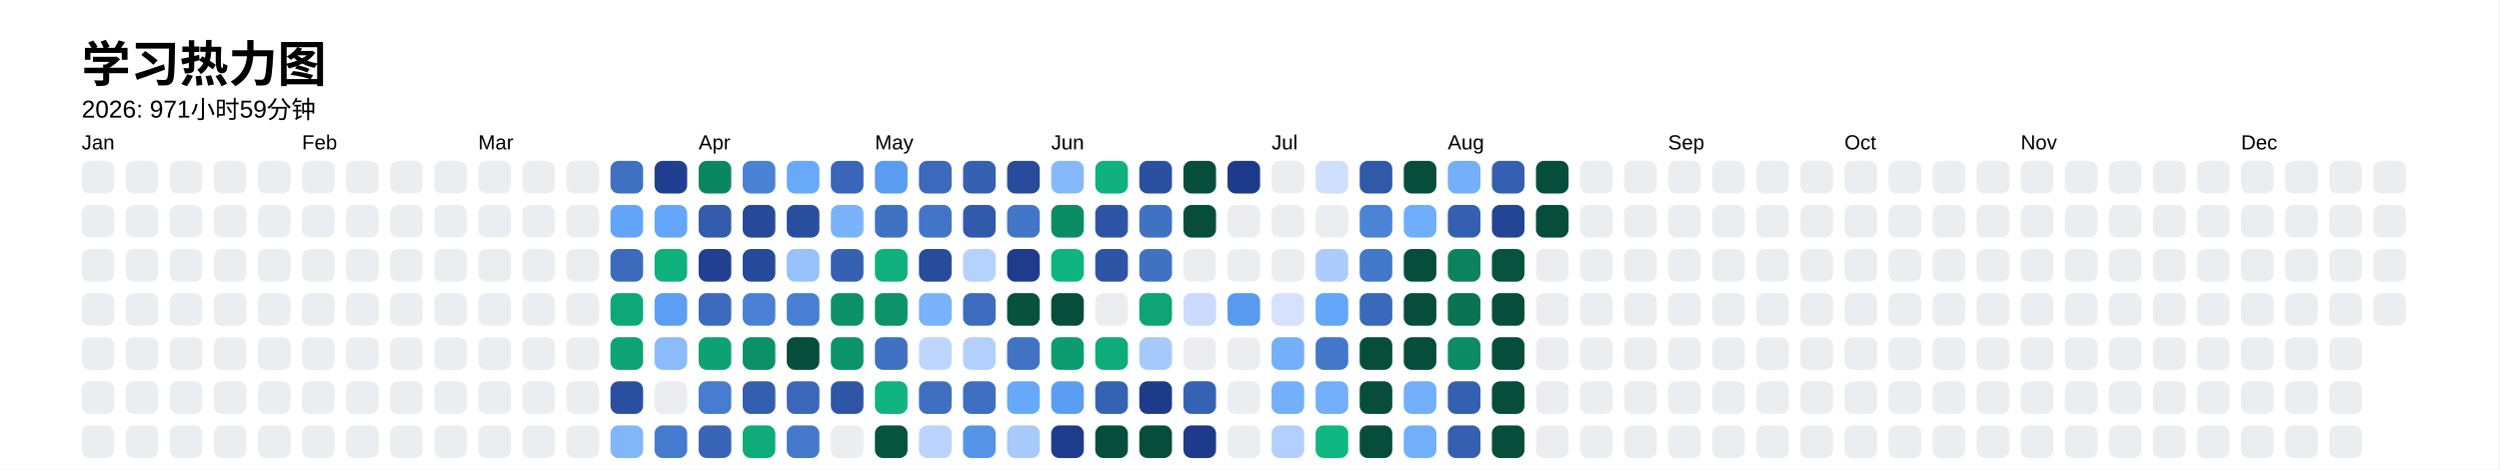
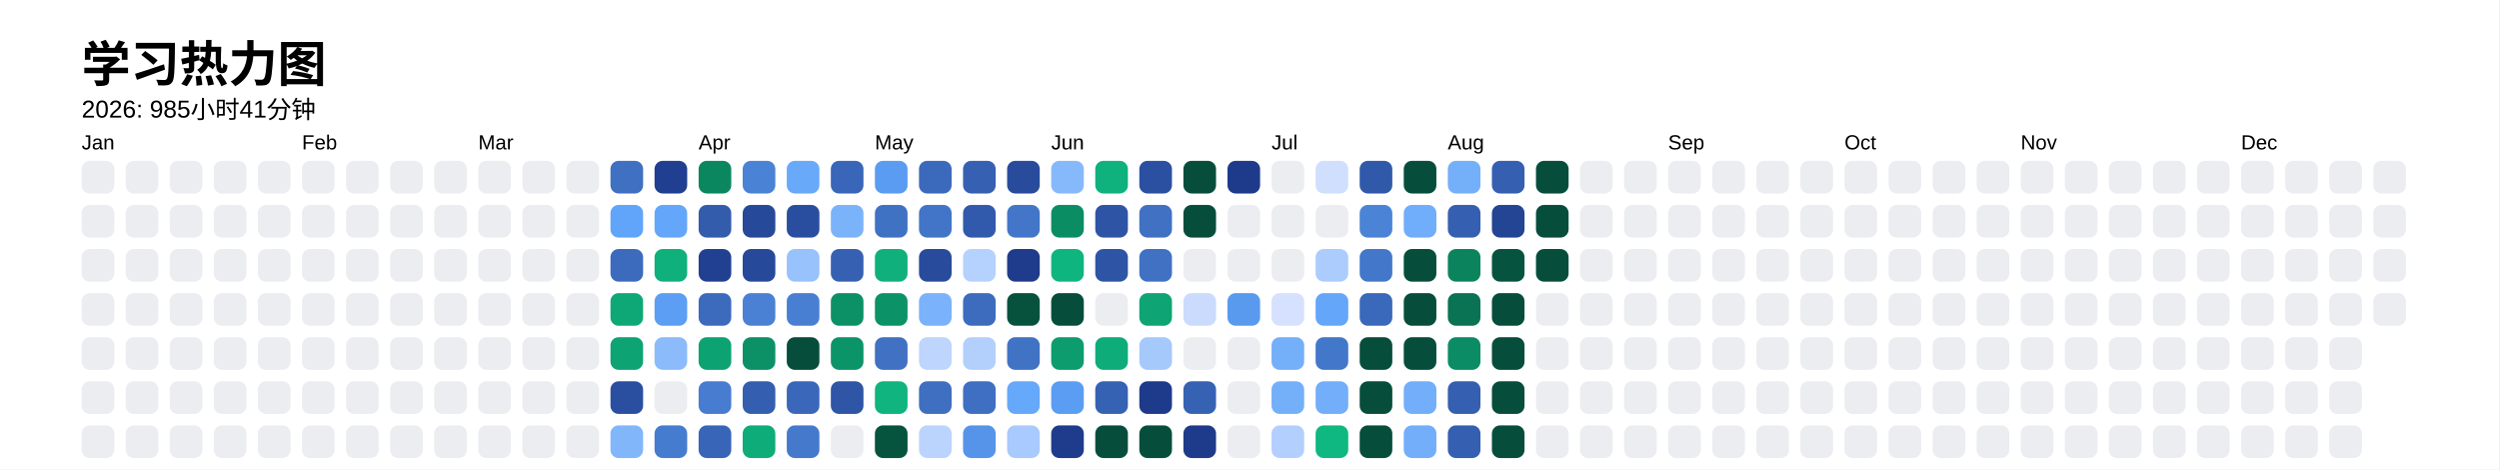
<svg xmlns="http://www.w3.org/2000/svg" style="background-color:white;" baseProfile="full" height="57.5mm" version="1.1" viewBox="0,0,306.2,57.5" width="306.2mm">
  <defs />
  <rect fill="#FFFFFF" height="57.5" width="306.2" x="0" y="0" />
  <text fill="#000000" style="font-size:6px; font-family:Arial; font-weight:bold;" x="10" y="10">学习热力图</text>
-   <text fill="#000000" style="font-size:3px; font-family:Arial;" x="10" y="14.4">2026: 971小时59分钟</text>
+   <text fill="#000000" style="font-size:3px; font-family:Arial;" x="10" y="14.4">2026: 985小时41分钟</text>
  <text fill="#000000" style="font-size:2.5px; font-family:Arial" x="10" y="18.3">Jan</text>
  <rect fill="#ebedf0" height="4" rx="1" ry="1" width="4" x="10" y="19.7" />
  <rect fill="#ebedf0" height="4" rx="1" ry="1" width="4" x="10" y="25.1" />
  <rect fill="#ebedf0" height="4" rx="1" ry="1" width="4" x="10" y="30.5" />
  <rect fill="#ebedf0" height="4" rx="1" ry="1" width="4" x="10" y="35.9" />
  <rect fill="#ebedf0" height="4" rx="1" ry="1" width="4" x="10" y="41.3" />
  <rect fill="#ebedf0" height="4" rx="1" ry="1" width="4" x="10" y="46.7" />
  <rect fill="#ebedf0" height="4" rx="1" ry="1" width="4" x="10" y="52.1" />
  <rect fill="#ebedf0" height="4" rx="1" ry="1" width="4" x="15.4" y="19.7" />
  <rect fill="#ebedf0" height="4" rx="1" ry="1" width="4" x="15.4" y="25.1" />
  <rect fill="#ebedf0" height="4" rx="1" ry="1" width="4" x="15.4" y="30.5" />
  <rect fill="#ebedf0" height="4" rx="1" ry="1" width="4" x="15.4" y="35.9" />
  <rect fill="#ebedf0" height="4" rx="1" ry="1" width="4" x="15.4" y="41.3" />
  <rect fill="#ebedf0" height="4" rx="1" ry="1" width="4" x="15.4" y="46.7" />
  <rect fill="#ebedf0" height="4" rx="1" ry="1" width="4" x="15.4" y="52.1" />
  <rect fill="#ebedf0" height="4" rx="1" ry="1" width="4" x="20.8" y="19.7" />
  <rect fill="#ebedf0" height="4" rx="1" ry="1" width="4" x="20.8" y="25.1" />
  <rect fill="#ebedf0" height="4" rx="1" ry="1" width="4" x="20.8" y="30.5" />
  <rect fill="#ebedf0" height="4" rx="1" ry="1" width="4" x="20.8" y="35.9" />
  <rect fill="#ebedf0" height="4" rx="1" ry="1" width="4" x="20.8" y="41.3" />
  <rect fill="#ebedf0" height="4" rx="1" ry="1" width="4" x="20.8" y="46.7" />
  <rect fill="#ebedf0" height="4" rx="1" ry="1" width="4" x="20.8" y="52.1" />
  <rect fill="#ebedf0" height="4" rx="1" ry="1" width="4" x="26.2" y="19.7" />
  <rect fill="#ebedf0" height="4" rx="1" ry="1" width="4" x="26.2" y="25.1" />
  <rect fill="#ebedf0" height="4" rx="1" ry="1" width="4" x="26.2" y="30.5" />
  <rect fill="#ebedf0" height="4" rx="1" ry="1" width="4" x="26.2" y="35.9" />
  <rect fill="#ebedf0" height="4" rx="1" ry="1" width="4" x="26.2" y="41.3" />
  <rect fill="#ebedf0" height="4" rx="1" ry="1" width="4" x="26.2" y="46.7" />
  <rect fill="#ebedf0" height="4" rx="1" ry="1" width="4" x="26.2" y="52.1" />
  <rect fill="#ebedf0" height="4" rx="1" ry="1" width="4" x="31.6" y="19.7" />
  <rect fill="#ebedf0" height="4" rx="1" ry="1" width="4" x="31.6" y="25.1" />
  <rect fill="#ebedf0" height="4" rx="1" ry="1" width="4" x="31.6" y="30.5" />
  <rect fill="#ebedf0" height="4" rx="1" ry="1" width="4" x="31.6" y="35.9" />
  <rect fill="#ebedf0" height="4" rx="1" ry="1" width="4" x="31.6" y="41.3" />
  <rect fill="#ebedf0" height="4" rx="1" ry="1" width="4" x="31.6" y="46.7" />
  <rect fill="#ebedf0" height="4" rx="1" ry="1" width="4" x="31.6" y="52.1" />
  <text fill="#000000" style="font-size:2.5px; font-family:Arial" x="37.0" y="18.3">Feb</text>
  <rect fill="#ebedf0" height="4" rx="1" ry="1" width="4" x="37.0" y="19.7" />
  <rect fill="#ebedf0" height="4" rx="1" ry="1" width="4" x="37.0" y="25.1" />
  <rect fill="#ebedf0" height="4" rx="1" ry="1" width="4" x="37.0" y="30.5" />
  <rect fill="#ebedf0" height="4" rx="1" ry="1" width="4" x="37.0" y="35.9" />
  <rect fill="#ebedf0" height="4" rx="1" ry="1" width="4" x="37.0" y="41.3" />
  <rect fill="#ebedf0" height="4" rx="1" ry="1" width="4" x="37.0" y="46.7" />
  <rect fill="#ebedf0" height="4" rx="1" ry="1" width="4" x="37.0" y="52.1" />
  <rect fill="#ebedf0" height="4" rx="1" ry="1" width="4" x="42.4" y="19.7" />
  <rect fill="#ebedf0" height="4" rx="1" ry="1" width="4" x="42.4" y="25.1" />
  <rect fill="#ebedf0" height="4" rx="1" ry="1" width="4" x="42.4" y="30.5" />
  <rect fill="#ebedf0" height="4" rx="1" ry="1" width="4" x="42.4" y="35.9" />
  <rect fill="#ebedf0" height="4" rx="1" ry="1" width="4" x="42.4" y="41.3" />
  <rect fill="#ebedf0" height="4" rx="1" ry="1" width="4" x="42.4" y="46.7" />
  <rect fill="#ebedf0" height="4" rx="1" ry="1" width="4" x="42.4" y="52.1" />
  <rect fill="#ebedf0" height="4" rx="1" ry="1" width="4" x="47.8" y="19.7" />
  <rect fill="#ebedf0" height="4" rx="1" ry="1" width="4" x="47.8" y="25.1" />
  <rect fill="#ebedf0" height="4" rx="1" ry="1" width="4" x="47.8" y="30.5" />
  <rect fill="#ebedf0" height="4" rx="1" ry="1" width="4" x="47.8" y="35.9" />
  <rect fill="#ebedf0" height="4" rx="1" ry="1" width="4" x="47.8" y="41.3" />
  <rect fill="#ebedf0" height="4" rx="1" ry="1" width="4" x="47.8" y="46.7" />
  <rect fill="#ebedf0" height="4" rx="1" ry="1" width="4" x="47.8" y="52.1" />
  <rect fill="#ebedf0" height="4" rx="1" ry="1" width="4" x="53.2" y="19.7" />
  <rect fill="#ebedf0" height="4" rx="1" ry="1" width="4" x="53.2" y="25.1" />
  <rect fill="#ebedf0" height="4" rx="1" ry="1" width="4" x="53.2" y="30.5" />
  <rect fill="#ebedf0" height="4" rx="1" ry="1" width="4" x="53.2" y="35.9" />
  <rect fill="#ebedf0" height="4" rx="1" ry="1" width="4" x="53.2" y="41.3" />
  <rect fill="#ebedf0" height="4" rx="1" ry="1" width="4" x="53.2" y="46.7" />
  <rect fill="#ebedf0" height="4" rx="1" ry="1" width="4" x="53.2" y="52.1" />
  <text fill="#000000" style="font-size:2.5px; font-family:Arial" x="58.6" y="18.3">Mar</text>
  <rect fill="#ebedf0" height="4" rx="1" ry="1" width="4" x="58.6" y="19.7" />
  <rect fill="#ebedf0" height="4" rx="1" ry="1" width="4" x="58.6" y="25.1" />
  <rect fill="#ebedf0" height="4" rx="1" ry="1" width="4" x="58.6" y="30.5" />
  <rect fill="#ebedf0" height="4" rx="1" ry="1" width="4" x="58.6" y="35.9" />
  <rect fill="#ebedf0" height="4" rx="1" ry="1" width="4" x="58.6" y="41.3" />
  <rect fill="#ebedf0" height="4" rx="1" ry="1" width="4" x="58.6" y="46.7" />
  <rect fill="#ebedf0" height="4" rx="1" ry="1" width="4" x="58.6" y="52.1" />
  <rect fill="#ebedf0" height="4" rx="1" ry="1" width="4" x="64" y="19.7" />
  <rect fill="#ebedf0" height="4" rx="1" ry="1" width="4" x="64" y="25.1" />
  <rect fill="#ebedf0" height="4" rx="1" ry="1" width="4" x="64" y="30.5" />
  <rect fill="#ebedf0" height="4" rx="1" ry="1" width="4" x="64" y="35.9" />
  <rect fill="#ebedf0" height="4" rx="1" ry="1" width="4" x="64" y="41.3" />
  <rect fill="#ebedf0" height="4" rx="1" ry="1" width="4" x="64" y="46.7" />
  <rect fill="#ebedf0" height="4" rx="1" ry="1" width="4" x="64" y="52.1" />
  <rect fill="#ebedf0" height="4" rx="1" ry="1" width="4" x="69.4" y="19.7" />
  <rect fill="#ebedf0" height="4" rx="1" ry="1" width="4" x="69.4" y="25.1" />
  <rect fill="#ebedf0" height="4" rx="1" ry="1" width="4" x="69.4" y="30.5" />
  <rect fill="#ebedf0" height="4" rx="1" ry="1" width="4" x="69.4" y="35.9" />
  <rect fill="#ebedf0" height="4" rx="1" ry="1" width="4" x="69.4" y="41.3" />
  <rect fill="#ebedf0" height="4" rx="1" ry="1" width="4" x="69.4" y="46.7" />
  <rect fill="#ebedf0" height="4" rx="1" ry="1" width="4" x="69.4" y="52.1" />
  <rect fill="#3f70c2" height="4" rx="1" ry="1" width="4" x="74.8" y="19.7" />
  <rect fill="#60a5fa" height="4" rx="1" ry="1" width="4" x="74.8" y="25.1" />
  <rect fill="#3c6bbd" height="4" rx="1" ry="1" width="4" x="74.8" y="30.5" />
  <rect fill="#0ea876" height="4" rx="1" ry="1" width="4" x="74.8" y="35.9" />
  <rect fill="#0ea373" height="4" rx="1" ry="1" width="4" x="74.8" y="41.3" />
  <rect fill="#2b4fa0" height="4" rx="1" ry="1" width="4" x="74.8" y="46.7" />
  <rect fill="#81b6fb" height="4" rx="1" ry="1" width="4" x="74.8" y="52.1" />
  <rect fill="#213f90" height="4" rx="1" ry="1" width="4" x="80.2" y="19.7" />
  <rect fill="#64a7fa" height="4" rx="1" ry="1" width="4" x="80.2" y="25.1" />
  <rect fill="#0fb07b" height="4" rx="1" ry="1" width="4" x="80.2" y="30.5" />
  <rect fill="#5c9ef3" height="4" rx="1" ry="1" width="4" x="80.2" y="35.9" />
  <rect fill="#8cbbfb" height="4" rx="1" ry="1" width="4" x="80.2" y="41.3" />
  <rect fill="#ebedf0" height="4" rx="1" ry="1" width="4" x="80.2" y="46.7" />
  <rect fill="#467ccf" height="4" rx="1" ry="1" width="4" x="80.2" y="52.1" />
  <text fill="#000000" style="font-size:2.5px; font-family:Arial" x="85.6" y="18.3">Apr</text>
  <rect fill="#0b8760" height="4" rx="1" ry="1" width="4" x="85.6" y="19.7" />
  <rect fill="#335cad" height="4" rx="1" ry="1" width="4" x="85.6" y="25.1" />
  <rect fill="#224091" height="4" rx="1" ry="1" width="4" x="85.6" y="30.5" />
  <rect fill="#3c6bbe" height="4" rx="1" ry="1" width="4" x="85.6" y="35.9" />
  <rect fill="#0da272" height="4" rx="1" ry="1" width="4" x="85.6" y="41.3" />
  <rect fill="#477cd0" height="4" rx="1" ry="1" width="4" x="85.6" y="46.7" />
  <rect fill="#3865b7" height="4" rx="1" ry="1" width="4" x="85.6" y="52.1" />
  <rect fill="#4a82d5" height="4" rx="1" ry="1" width="4" x="91" y="19.7" />
  <rect fill="#274999" height="4" rx="1" ry="1" width="4" x="91" y="25.1" />
  <rect fill="#27499a" height="4" rx="1" ry="1" width="4" x="91" y="30.5" />
  <rect fill="#4a81d5" height="4" rx="1" ry="1" width="4" x="91" y="35.9" />
  <rect fill="#0c9167" height="4" rx="1" ry="1" width="4" x="91" y="41.3" />
  <rect fill="#345fb0" height="4" rx="1" ry="1" width="4" x="91" y="46.7" />
  <rect fill="#0eac79" height="4" rx="1" ry="1" width="4" x="91" y="52.1" />
  <rect fill="#68a9fa" height="4" rx="1" ry="1" width="4" x="96.4" y="19.7" />
  <rect fill="#2a4e9f" height="4" rx="1" ry="1" width="4" x="96.4" y="25.1" />
  <rect fill="#98c2fc" height="4" rx="1" ry="1" width="4" x="96.4" y="30.5" />
  <rect fill="#487fd2" height="4" rx="1" ry="1" width="4" x="96.4" y="35.9" />
  <rect fill="#064e3b" height="4" rx="1" ry="1" width="4" x="96.4" y="41.3" />
  <rect fill="#3a67ba" height="4" rx="1" ry="1" width="4" x="96.4" y="46.7" />
  <rect fill="#4579cc" height="4" rx="1" ry="1" width="4" x="96.4" y="52.1" />
  <rect fill="#3966b8" height="4" rx="1" ry="1" width="4" x="101.8" y="19.7" />
  <rect fill="#7bb3fb" height="4" rx="1" ry="1" width="4" x="101.8" y="25.1" />
  <rect fill="#3661b3" height="4" rx="1" ry="1" width="4" x="101.8" y="30.5" />
  <rect fill="#0c9167" height="4" rx="1" ry="1" width="4" x="101.8" y="35.9" />
  <rect fill="#0c9469" height="4" rx="1" ry="1" width="4" x="101.8" y="41.3" />
  <rect fill="#2e55a6" height="4" rx="1" ry="1" width="4" x="101.8" y="46.7" />
  <rect fill="#ebedf0" height="4" rx="1" ry="1" width="4" x="101.8" y="52.1" />
  <text fill="#000000" style="font-size:2.5px; font-family:Arial" x="107.2" y="18.3">May</text>
  <rect fill="#5a9cf1" height="4" rx="1" ry="1" width="4" x="107.2" y="19.7" />
  <rect fill="#4072c4" height="4" rx="1" ry="1" width="4" x="107.2" y="25.1" />
  <rect fill="#0fb07b" height="4" rx="1" ry="1" width="4" x="107.2" y="30.5" />
  <rect fill="#0c9267" height="4" rx="1" ry="1" width="4" x="107.2" y="35.9" />
  <rect fill="#4071c3" height="4" rx="1" ry="1" width="4" x="107.2" y="41.3" />
  <rect fill="#0fb47e" height="4" rx="1" ry="1" width="4" x="107.2" y="46.7" />
  <rect fill="#06533e" height="4" rx="1" ry="1" width="4" x="107.2" y="52.1" />
  <rect fill="#3b6abc" height="4" rx="1" ry="1" width="4" x="112.6" y="19.7" />
  <rect fill="#4275c8" height="4" rx="1" ry="1" width="4" x="112.6" y="25.1" />
  <rect fill="#284b9c" height="4" rx="1" ry="1" width="4" x="112.6" y="30.5" />
  <rect fill="#7ab2fb" height="4" rx="1" ry="1" width="4" x="112.6" y="35.9" />
  <rect fill="#bed5fd" height="4" rx="1" ry="1" width="4" x="112.6" y="41.3" />
  <rect fill="#3e6fc1" height="4" rx="1" ry="1" width="4" x="112.6" y="46.7" />
  <rect fill="#bbd4fd" height="4" rx="1" ry="1" width="4" x="112.6" y="52.1" />
  <rect fill="#3661b3" height="4" rx="1" ry="1" width="4" x="118" y="19.7" />
  <rect fill="#325aac" height="4" rx="1" ry="1" width="4" x="118" y="25.1" />
  <rect fill="#b5d1fd" height="4" rx="1" ry="1" width="4" x="118" y="30.5" />
  <rect fill="#3d6cbe" height="4" rx="1" ry="1" width="4" x="118" y="35.9" />
  <rect fill="#b3d0fd" height="4" rx="1" ry="1" width="4" x="118" y="41.3" />
  <rect fill="#3f6fc2" height="4" rx="1" ry="1" width="4" x="118" y="46.7" />
  <rect fill="#5694e9" height="4" rx="1" ry="1" width="4" x="118" y="52.1" />
  <rect fill="#284b9c" height="4" rx="1" ry="1" width="4" x="123.4" y="19.7" />
  <rect fill="#4376c9" height="4" rx="1" ry="1" width="4" x="123.4" y="25.1" />
  <rect fill="#1f3b8b" height="4" rx="1" ry="1" width="4" x="123.4" y="30.5" />
  <rect fill="#06523d" height="4" rx="1" ry="1" width="4" x="123.4" y="35.9" />
  <rect fill="#4173c5" height="4" rx="1" ry="1" width="4" x="123.4" y="41.3" />
  <rect fill="#66a8fa" height="4" rx="1" ry="1" width="4" x="123.4" y="46.7" />
  <rect fill="#a8cafc" height="4" rx="1" ry="1" width="4" x="123.4" y="52.1" />
  <text fill="#000000" style="font-size:2.5px; font-family:Arial" x="128.8" y="18.3">Jun</text>
  <rect fill="#86b9fb" height="4" rx="1" ry="1" width="4" x="128.8" y="19.7" />
  <rect fill="#0b8d64" height="4" rx="1" ry="1" width="4" x="128.8" y="25.1" />
  <rect fill="#0fb57e" height="4" rx="1" ry="1" width="4" x="128.8" y="30.5" />
  <rect fill="#064e3b" height="4" rx="1" ry="1" width="4" x="128.8" y="35.9" />
  <rect fill="#0d9c6e" height="4" rx="1" ry="1" width="4" x="128.8" y="41.3" />
  <rect fill="#5b9df2" height="4" rx="1" ry="1" width="4" x="128.8" y="46.7" />
  <rect fill="#1f3c8c" height="4" rx="1" ry="1" width="4" x="128.8" y="52.1" />
  <rect fill="#0fb17c" height="4" rx="1" ry="1" width="4" x="134.2" y="19.7" />
  <rect fill="#2e54a5" height="4" rx="1" ry="1" width="4" x="134.2" y="25.1" />
  <rect fill="#2e54a6" height="4" rx="1" ry="1" width="4" x="134.2" y="30.5" />
  <rect fill="#ebedf0" height="4" rx="1" ry="1" width="4" x="134.2" y="35.9" />
  <rect fill="#0eac78" height="4" rx="1" ry="1" width="4" x="134.2" y="41.3" />
  <rect fill="#3662b4" height="4" rx="1" ry="1" width="4" x="134.2" y="46.7" />
  <rect fill="#064e3b" height="4" rx="1" ry="1" width="4" x="134.2" y="52.1" />
  <rect fill="#2c50a1" height="4" rx="1" ry="1" width="4" x="139.6" y="19.7" />
  <rect fill="#4071c3" height="4" rx="1" ry="1" width="4" x="139.6" y="25.1" />
  <rect fill="#4071c3" height="4" rx="1" ry="1" width="4" x="139.6" y="30.5" />
  <rect fill="#0ea473" height="4" rx="1" ry="1" width="4" x="139.6" y="35.9" />
  <rect fill="#a6c9fc" height="4" rx="1" ry="1" width="4" x="139.6" y="41.3" />
  <rect fill="#1e3a8a" height="4" rx="1" ry="1" width="4" x="139.6" y="46.7" />
  <rect fill="#064e3b" height="4" rx="1" ry="1" width="4" x="139.6" y="52.1" />
  <rect fill="#064e3b" height="4" rx="1" ry="1" width="4" x="145" y="19.7" />
  <rect fill="#064e3b" height="4" rx="1" ry="1" width="4" x="145" y="25.1" />
  <rect fill="#ebedf0" height="4" rx="1" ry="1" width="4" x="145" y="30.5" />
  <rect fill="#cadbfe" height="4" rx="1" ry="1" width="4" x="145" y="35.9" />
  <rect fill="#ebedf0" height="4" rx="1" ry="1" width="4" x="145" y="41.3" />
  <rect fill="#3662b4" height="4" rx="1" ry="1" width="4" x="145" y="46.7" />
  <rect fill="#1e3b8b" height="4" rx="1" ry="1" width="4" x="145" y="52.1" />
  <rect fill="#1e3b8b" height="4" rx="1" ry="1" width="4" x="150.4" y="19.7" />
  <rect fill="#ebedf0" height="4" rx="1" ry="1" width="4" x="150.4" y="25.1" />
  <rect fill="#ebedf0" height="4" rx="1" ry="1" width="4" x="150.4" y="30.5" />
  <rect fill="#599aef" height="4" rx="1" ry="1" width="4" x="150.4" y="35.9" />
  <rect fill="#ebedf0" height="4" rx="1" ry="1" width="4" x="150.4" y="41.3" />
  <rect fill="#ebedf0" height="4" rx="1" ry="1" width="4" x="150.4" y="46.7" />
  <rect fill="#ebedf0" height="4" rx="1" ry="1" width="4" x="150.4" y="52.1" />
  <text fill="#000000" style="font-size:2.5px; font-family:Arial" x="155.8" y="18.3">Jul</text>
  <rect fill="#ebedf0" height="4" rx="1" ry="1" width="4" x="155.8" y="19.7" />
  <rect fill="#ebedf0" height="4" rx="1" ry="1" width="4" x="155.8" y="25.1" />
  <rect fill="#ebedf0" height="4" rx="1" ry="1" width="4" x="155.8" y="30.5" />
  <rect fill="#d5e1fe" height="4" rx="1" ry="1" width="4" x="155.8" y="35.9" />
  <rect fill="#74affa" height="4" rx="1" ry="1" width="4" x="155.8" y="41.3" />
  <rect fill="#74affa" height="4" rx="1" ry="1" width="4" x="155.8" y="46.7" />
  <rect fill="#b3cffd" height="4" rx="1" ry="1" width="4" x="155.8" y="52.1" />
  <rect fill="#d0dffe" height="4" rx="1" ry="1" width="4" x="161.2" y="19.7" />
  <rect fill="#ebedf0" height="4" rx="1" ry="1" width="4" x="161.2" y="25.1" />
  <rect fill="#acccfd" height="4" rx="1" ry="1" width="4" x="161.2" y="30.5" />
  <rect fill="#63a6fa" height="4" rx="1" ry="1" width="4" x="161.2" y="35.9" />
  <rect fill="#4377ca" height="4" rx="1" ry="1" width="4" x="161.2" y="41.3" />
  <rect fill="#72aefa" height="4" rx="1" ry="1" width="4" x="161.2" y="46.7" />
  <rect fill="#0fb880" height="4" rx="1" ry="1" width="4" x="161.2" y="52.1" />
  <rect fill="#3159aa" height="4" rx="1" ry="1" width="4" x="166.6" y="19.7" />
  <rect fill="#4b83d7" height="4" rx="1" ry="1" width="4" x="166.6" y="25.1" />
  <rect fill="#4377ca" height="4" rx="1" ry="1" width="4" x="166.6" y="30.5" />
  <rect fill="#3a68ba" height="4" rx="1" ry="1" width="4" x="166.6" y="35.9" />
  <rect fill="#064e3b" height="4" rx="1" ry="1" width="4" x="166.6" y="41.3" />
  <rect fill="#064e3b" height="4" rx="1" ry="1" width="4" x="166.6" y="46.7" />
  <rect fill="#064e3b" height="4" rx="1" ry="1" width="4" x="166.6" y="52.1" />
  <rect fill="#064e3b" height="4" rx="1" ry="1" width="4" x="172" y="19.7" />
  <rect fill="#70adfa" height="4" rx="1" ry="1" width="4" x="172" y="25.1" />
  <rect fill="#064e3b" height="4" rx="1" ry="1" width="4" x="172" y="30.5" />
  <rect fill="#064e3b" height="4" rx="1" ry="1" width="4" x="172" y="35.9" />
  <rect fill="#064e3b" height="4" rx="1" ry="1" width="4" x="172" y="41.3" />
  <rect fill="#72aefa" height="4" rx="1" ry="1" width="4" x="172" y="46.7" />
  <rect fill="#72aefa" height="4" rx="1" ry="1" width="4" x="172" y="52.1" />
  <text fill="#000000" style="font-size:2.5px; font-family:Arial" x="177.4" y="18.3">Aug</text>
  <rect fill="#74affa" height="4" rx="1" ry="1" width="4" x="177.4" y="19.7" />
  <rect fill="#355fb1" height="4" rx="1" ry="1" width="4" x="177.4" y="25.1" />
  <rect fill="#0b845e" height="4" rx="1" ry="1" width="4" x="177.4" y="30.5" />
  <rect fill="#097353" height="4" rx="1" ry="1" width="4" x="177.4" y="35.9" />
  <rect fill="#0b8c64" height="4" rx="1" ry="1" width="4" x="177.4" y="41.3" />
  <rect fill="#355fb1" height="4" rx="1" ry="1" width="4" x="177.4" y="46.7" />
  <rect fill="#355fb1" height="4" rx="1" ry="1" width="4" x="177.4" y="52.1" />
  <rect fill="#355fb1" height="4" rx="1" ry="1" width="4" x="182.8" y="19.7" />
  <rect fill="#244494" height="4" rx="1" ry="1" width="4" x="182.8" y="25.1" />
  <rect fill="#06543f" height="4" rx="1" ry="1" width="4" x="182.8" y="30.5" />
  <rect fill="#064e3b" height="4" rx="1" ry="1" width="4" x="182.8" y="35.9" />
  <rect fill="#064e3b" height="4" rx="1" ry="1" width="4" x="182.8" y="41.3" />
  <rect fill="#064e3b" height="4" rx="1" ry="1" width="4" x="182.8" y="46.7" />
  <rect fill="#064e3b" height="4" rx="1" ry="1" width="4" x="182.8" y="52.1" />
  <rect fill="#064e3b" height="4" rx="1" ry="1" width="4" x="188.2" y="19.7" />
  <rect fill="#064e3b" height="4" rx="1" ry="1" width="4" x="188.2" y="25.1" />
-   <rect fill="#ebedf0" height="4" rx="1" ry="1" width="4" x="188.2" y="30.5" />
+   <rect fill="#064e3b" height="4" rx="1" ry="1" width="4" x="188.2" y="30.5" />
  <rect fill="#ebedf0" height="4" rx="1" ry="1" width="4" x="188.2" y="35.9" />
  <rect fill="#ebedf0" height="4" rx="1" ry="1" width="4" x="188.2" y="41.3" />
  <rect fill="#ebedf0" height="4" rx="1" ry="1" width="4" x="188.2" y="46.7" />
  <rect fill="#ebedf0" height="4" rx="1" ry="1" width="4" x="188.2" y="52.1" />
  <rect fill="#ebedf0" height="4" rx="1" ry="1" width="4" x="193.6" y="19.7" />
  <rect fill="#ebedf0" height="4" rx="1" ry="1" width="4" x="193.6" y="25.1" />
  <rect fill="#ebedf0" height="4" rx="1" ry="1" width="4" x="193.6" y="30.5" />
  <rect fill="#ebedf0" height="4" rx="1" ry="1" width="4" x="193.6" y="35.9" />
  <rect fill="#ebedf0" height="4" rx="1" ry="1" width="4" x="193.6" y="41.3" />
  <rect fill="#ebedf0" height="4" rx="1" ry="1" width="4" x="193.6" y="46.7" />
  <rect fill="#ebedf0" height="4" rx="1" ry="1" width="4" x="193.6" y="52.1" />
  <rect fill="#ebedf0" height="4" rx="1" ry="1" width="4" x="199" y="19.7" />
  <rect fill="#ebedf0" height="4" rx="1" ry="1" width="4" x="199" y="25.1" />
  <rect fill="#ebedf0" height="4" rx="1" ry="1" width="4" x="199" y="30.5" />
  <rect fill="#ebedf0" height="4" rx="1" ry="1" width="4" x="199" y="35.9" />
  <rect fill="#ebedf0" height="4" rx="1" ry="1" width="4" x="199" y="41.3" />
  <rect fill="#ebedf0" height="4" rx="1" ry="1" width="4" x="199" y="46.7" />
  <rect fill="#ebedf0" height="4" rx="1" ry="1" width="4" x="199" y="52.1" />
  <text fill="#000000" style="font-size:2.5px; font-family:Arial" x="204.4" y="18.3">Sep</text>
  <rect fill="#ebedf0" height="4" rx="1" ry="1" width="4" x="204.4" y="19.7" />
  <rect fill="#ebedf0" height="4" rx="1" ry="1" width="4" x="204.4" y="25.1" />
  <rect fill="#ebedf0" height="4" rx="1" ry="1" width="4" x="204.4" y="30.5" />
  <rect fill="#ebedf0" height="4" rx="1" ry="1" width="4" x="204.4" y="35.9" />
  <rect fill="#ebedf0" height="4" rx="1" ry="1" width="4" x="204.4" y="41.3" />
  <rect fill="#ebedf0" height="4" rx="1" ry="1" width="4" x="204.4" y="46.7" />
  <rect fill="#ebedf0" height="4" rx="1" ry="1" width="4" x="204.4" y="52.1" />
  <rect fill="#ebedf0" height="4" rx="1" ry="1" width="4" x="209.8" y="19.7" />
  <rect fill="#ebedf0" height="4" rx="1" ry="1" width="4" x="209.8" y="25.1" />
  <rect fill="#ebedf0" height="4" rx="1" ry="1" width="4" x="209.8" y="30.5" />
  <rect fill="#ebedf0" height="4" rx="1" ry="1" width="4" x="209.8" y="35.9" />
  <rect fill="#ebedf0" height="4" rx="1" ry="1" width="4" x="209.8" y="41.3" />
  <rect fill="#ebedf0" height="4" rx="1" ry="1" width="4" x="209.8" y="46.7" />
  <rect fill="#ebedf0" height="4" rx="1" ry="1" width="4" x="209.8" y="52.1" />
  <rect fill="#ebedf0" height="4" rx="1" ry="1" width="4" x="215.2" y="19.7" />
  <rect fill="#ebedf0" height="4" rx="1" ry="1" width="4" x="215.2" y="25.1" />
  <rect fill="#ebedf0" height="4" rx="1" ry="1" width="4" x="215.2" y="30.5" />
  <rect fill="#ebedf0" height="4" rx="1" ry="1" width="4" x="215.2" y="35.9" />
  <rect fill="#ebedf0" height="4" rx="1" ry="1" width="4" x="215.2" y="41.3" />
  <rect fill="#ebedf0" height="4" rx="1" ry="1" width="4" x="215.2" y="46.7" />
  <rect fill="#ebedf0" height="4" rx="1" ry="1" width="4" x="215.2" y="52.1" />
  <rect fill="#ebedf0" height="4" rx="1" ry="1" width="4" x="220.6" y="19.7" />
  <rect fill="#ebedf0" height="4" rx="1" ry="1" width="4" x="220.6" y="25.1" />
  <rect fill="#ebedf0" height="4" rx="1" ry="1" width="4" x="220.6" y="30.5" />
  <rect fill="#ebedf0" height="4" rx="1" ry="1" width="4" x="220.6" y="35.9" />
  <rect fill="#ebedf0" height="4" rx="1" ry="1" width="4" x="220.6" y="41.3" />
  <rect fill="#ebedf0" height="4" rx="1" ry="1" width="4" x="220.6" y="46.7" />
  <rect fill="#ebedf0" height="4" rx="1" ry="1" width="4" x="220.6" y="52.1" />
  <text fill="#000000" style="font-size:2.5px; font-family:Arial" x="226" y="18.3">Oct</text>
  <rect fill="#ebedf0" height="4" rx="1" ry="1" width="4" x="226" y="19.7" />
  <rect fill="#ebedf0" height="4" rx="1" ry="1" width="4" x="226" y="25.1" />
  <rect fill="#ebedf0" height="4" rx="1" ry="1" width="4" x="226" y="30.5" />
  <rect fill="#ebedf0" height="4" rx="1" ry="1" width="4" x="226" y="35.9" />
  <rect fill="#ebedf0" height="4" rx="1" ry="1" width="4" x="226" y="41.3" />
  <rect fill="#ebedf0" height="4" rx="1" ry="1" width="4" x="226" y="46.7" />
  <rect fill="#ebedf0" height="4" rx="1" ry="1" width="4" x="226" y="52.1" />
  <rect fill="#ebedf0" height="4" rx="1" ry="1" width="4" x="231.4" y="19.7" />
  <rect fill="#ebedf0" height="4" rx="1" ry="1" width="4" x="231.4" y="25.1" />
  <rect fill="#ebedf0" height="4" rx="1" ry="1" width="4" x="231.4" y="30.5" />
  <rect fill="#ebedf0" height="4" rx="1" ry="1" width="4" x="231.4" y="35.9" />
  <rect fill="#ebedf0" height="4" rx="1" ry="1" width="4" x="231.4" y="41.3" />
  <rect fill="#ebedf0" height="4" rx="1" ry="1" width="4" x="231.4" y="46.7" />
  <rect fill="#ebedf0" height="4" rx="1" ry="1" width="4" x="231.4" y="52.1" />
  <rect fill="#ebedf0" height="4" rx="1" ry="1" width="4" x="236.8" y="19.7" />
  <rect fill="#ebedf0" height="4" rx="1" ry="1" width="4" x="236.8" y="25.1" />
  <rect fill="#ebedf0" height="4" rx="1" ry="1" width="4" x="236.8" y="30.5" />
  <rect fill="#ebedf0" height="4" rx="1" ry="1" width="4" x="236.8" y="35.9" />
  <rect fill="#ebedf0" height="4" rx="1" ry="1" width="4" x="236.8" y="41.3" />
  <rect fill="#ebedf0" height="4" rx="1" ry="1" width="4" x="236.8" y="46.7" />
  <rect fill="#ebedf0" height="4" rx="1" ry="1" width="4" x="236.8" y="52.1" />
  <rect fill="#ebedf0" height="4" rx="1" ry="1" width="4" x="242.2" y="19.7" />
  <rect fill="#ebedf0" height="4" rx="1" ry="1" width="4" x="242.2" y="25.1" />
  <rect fill="#ebedf0" height="4" rx="1" ry="1" width="4" x="242.2" y="30.5" />
  <rect fill="#ebedf0" height="4" rx="1" ry="1" width="4" x="242.2" y="35.9" />
  <rect fill="#ebedf0" height="4" rx="1" ry="1" width="4" x="242.2" y="41.3" />
  <rect fill="#ebedf0" height="4" rx="1" ry="1" width="4" x="242.2" y="46.7" />
  <rect fill="#ebedf0" height="4" rx="1" ry="1" width="4" x="242.2" y="52.1" />
  <text fill="#000000" style="font-size:2.5px; font-family:Arial" x="247.6" y="18.3">Nov</text>
  <rect fill="#ebedf0" height="4" rx="1" ry="1" width="4" x="247.6" y="19.7" />
  <rect fill="#ebedf0" height="4" rx="1" ry="1" width="4" x="247.6" y="25.1" />
  <rect fill="#ebedf0" height="4" rx="1" ry="1" width="4" x="247.6" y="30.5" />
  <rect fill="#ebedf0" height="4" rx="1" ry="1" width="4" x="247.6" y="35.9" />
  <rect fill="#ebedf0" height="4" rx="1" ry="1" width="4" x="247.6" y="41.3" />
  <rect fill="#ebedf0" height="4" rx="1" ry="1" width="4" x="247.6" y="46.7" />
  <rect fill="#ebedf0" height="4" rx="1" ry="1" width="4" x="247.6" y="52.1" />
  <rect fill="#ebedf0" height="4" rx="1" ry="1" width="4" x="253" y="19.7" />
  <rect fill="#ebedf0" height="4" rx="1" ry="1" width="4" x="253" y="25.1" />
  <rect fill="#ebedf0" height="4" rx="1" ry="1" width="4" x="253" y="30.5" />
  <rect fill="#ebedf0" height="4" rx="1" ry="1" width="4" x="253" y="35.9" />
  <rect fill="#ebedf0" height="4" rx="1" ry="1" width="4" x="253" y="41.3" />
  <rect fill="#ebedf0" height="4" rx="1" ry="1" width="4" x="253" y="46.7" />
  <rect fill="#ebedf0" height="4" rx="1" ry="1" width="4" x="253" y="52.1" />
  <rect fill="#ebedf0" height="4" rx="1" ry="1" width="4" x="258.4" y="19.7" />
  <rect fill="#ebedf0" height="4" rx="1" ry="1" width="4" x="258.4" y="25.1" />
  <rect fill="#ebedf0" height="4" rx="1" ry="1" width="4" x="258.4" y="30.5" />
  <rect fill="#ebedf0" height="4" rx="1" ry="1" width="4" x="258.4" y="35.9" />
  <rect fill="#ebedf0" height="4" rx="1" ry="1" width="4" x="258.4" y="41.3" />
  <rect fill="#ebedf0" height="4" rx="1" ry="1" width="4" x="258.4" y="46.7" />
  <rect fill="#ebedf0" height="4" rx="1" ry="1" width="4" x="258.4" y="52.1" />
  <rect fill="#ebedf0" height="4" rx="1" ry="1" width="4" x="263.8" y="19.7" />
  <rect fill="#ebedf0" height="4" rx="1" ry="1" width="4" x="263.8" y="25.1" />
  <rect fill="#ebedf0" height="4" rx="1" ry="1" width="4" x="263.8" y="30.5" />
  <rect fill="#ebedf0" height="4" rx="1" ry="1" width="4" x="263.8" y="35.9" />
  <rect fill="#ebedf0" height="4" rx="1" ry="1" width="4" x="263.8" y="41.3" />
  <rect fill="#ebedf0" height="4" rx="1" ry="1" width="4" x="263.8" y="46.7" />
  <rect fill="#ebedf0" height="4" rx="1" ry="1" width="4" x="263.8" y="52.1" />
  <rect fill="#ebedf0" height="4" rx="1" ry="1" width="4" x="269.2" y="19.7" />
  <rect fill="#ebedf0" height="4" rx="1" ry="1" width="4" x="269.2" y="25.1" />
  <rect fill="#ebedf0" height="4" rx="1" ry="1" width="4" x="269.2" y="30.5" />
  <rect fill="#ebedf0" height="4" rx="1" ry="1" width="4" x="269.2" y="35.9" />
  <rect fill="#ebedf0" height="4" rx="1" ry="1" width="4" x="269.2" y="41.3" />
  <rect fill="#ebedf0" height="4" rx="1" ry="1" width="4" x="269.2" y="46.7" />
  <rect fill="#ebedf0" height="4" rx="1" ry="1" width="4" x="269.2" y="52.1" />
  <text fill="#000000" style="font-size:2.5px; font-family:Arial" x="274.6" y="18.3">Dec</text>
  <rect fill="#ebedf0" height="4" rx="1" ry="1" width="4" x="274.6" y="19.7" />
  <rect fill="#ebedf0" height="4" rx="1" ry="1" width="4" x="274.6" y="25.1" />
  <rect fill="#ebedf0" height="4" rx="1" ry="1" width="4" x="274.6" y="30.5" />
  <rect fill="#ebedf0" height="4" rx="1" ry="1" width="4" x="274.6" y="35.9" />
  <rect fill="#ebedf0" height="4" rx="1" ry="1" width="4" x="274.6" y="41.3" />
  <rect fill="#ebedf0" height="4" rx="1" ry="1" width="4" x="274.6" y="46.7" />
  <rect fill="#ebedf0" height="4" rx="1" ry="1" width="4" x="274.6" y="52.1" />
  <rect fill="#ebedf0" height="4" rx="1" ry="1" width="4" x="280" y="19.7" />
  <rect fill="#ebedf0" height="4" rx="1" ry="1" width="4" x="280" y="25.1" />
  <rect fill="#ebedf0" height="4" rx="1" ry="1" width="4" x="280" y="30.5" />
  <rect fill="#ebedf0" height="4" rx="1" ry="1" width="4" x="280" y="35.9" />
  <rect fill="#ebedf0" height="4" rx="1" ry="1" width="4" x="280" y="41.3" />
  <rect fill="#ebedf0" height="4" rx="1" ry="1" width="4" x="280" y="46.7" />
  <rect fill="#ebedf0" height="4" rx="1" ry="1" width="4" x="280" y="52.1" />
  <rect fill="#ebedf0" height="4" rx="1" ry="1" width="4" x="285.4" y="19.7" />
  <rect fill="#ebedf0" height="4" rx="1" ry="1" width="4" x="285.4" y="25.1" />
  <rect fill="#ebedf0" height="4" rx="1" ry="1" width="4" x="285.4" y="30.5" />
  <rect fill="#ebedf0" height="4" rx="1" ry="1" width="4" x="285.4" y="35.9" />
  <rect fill="#ebedf0" height="4" rx="1" ry="1" width="4" x="285.4" y="41.3" />
  <rect fill="#ebedf0" height="4" rx="1" ry="1" width="4" x="285.4" y="46.7" />
  <rect fill="#ebedf0" height="4" rx="1" ry="1" width="4" x="285.4" y="52.1" />
  <rect fill="#ebedf0" height="4" rx="1" ry="1" width="4" x="290.8" y="19.7" />
  <rect fill="#ebedf0" height="4" rx="1" ry="1" width="4" x="290.8" y="25.1" />
  <rect fill="#ebedf0" height="4" rx="1" ry="1" width="4" x="290.8" y="30.5" />
  <rect fill="#ebedf0" height="4" rx="1" ry="1" width="4" x="290.8" y="35.9" />
</svg>
